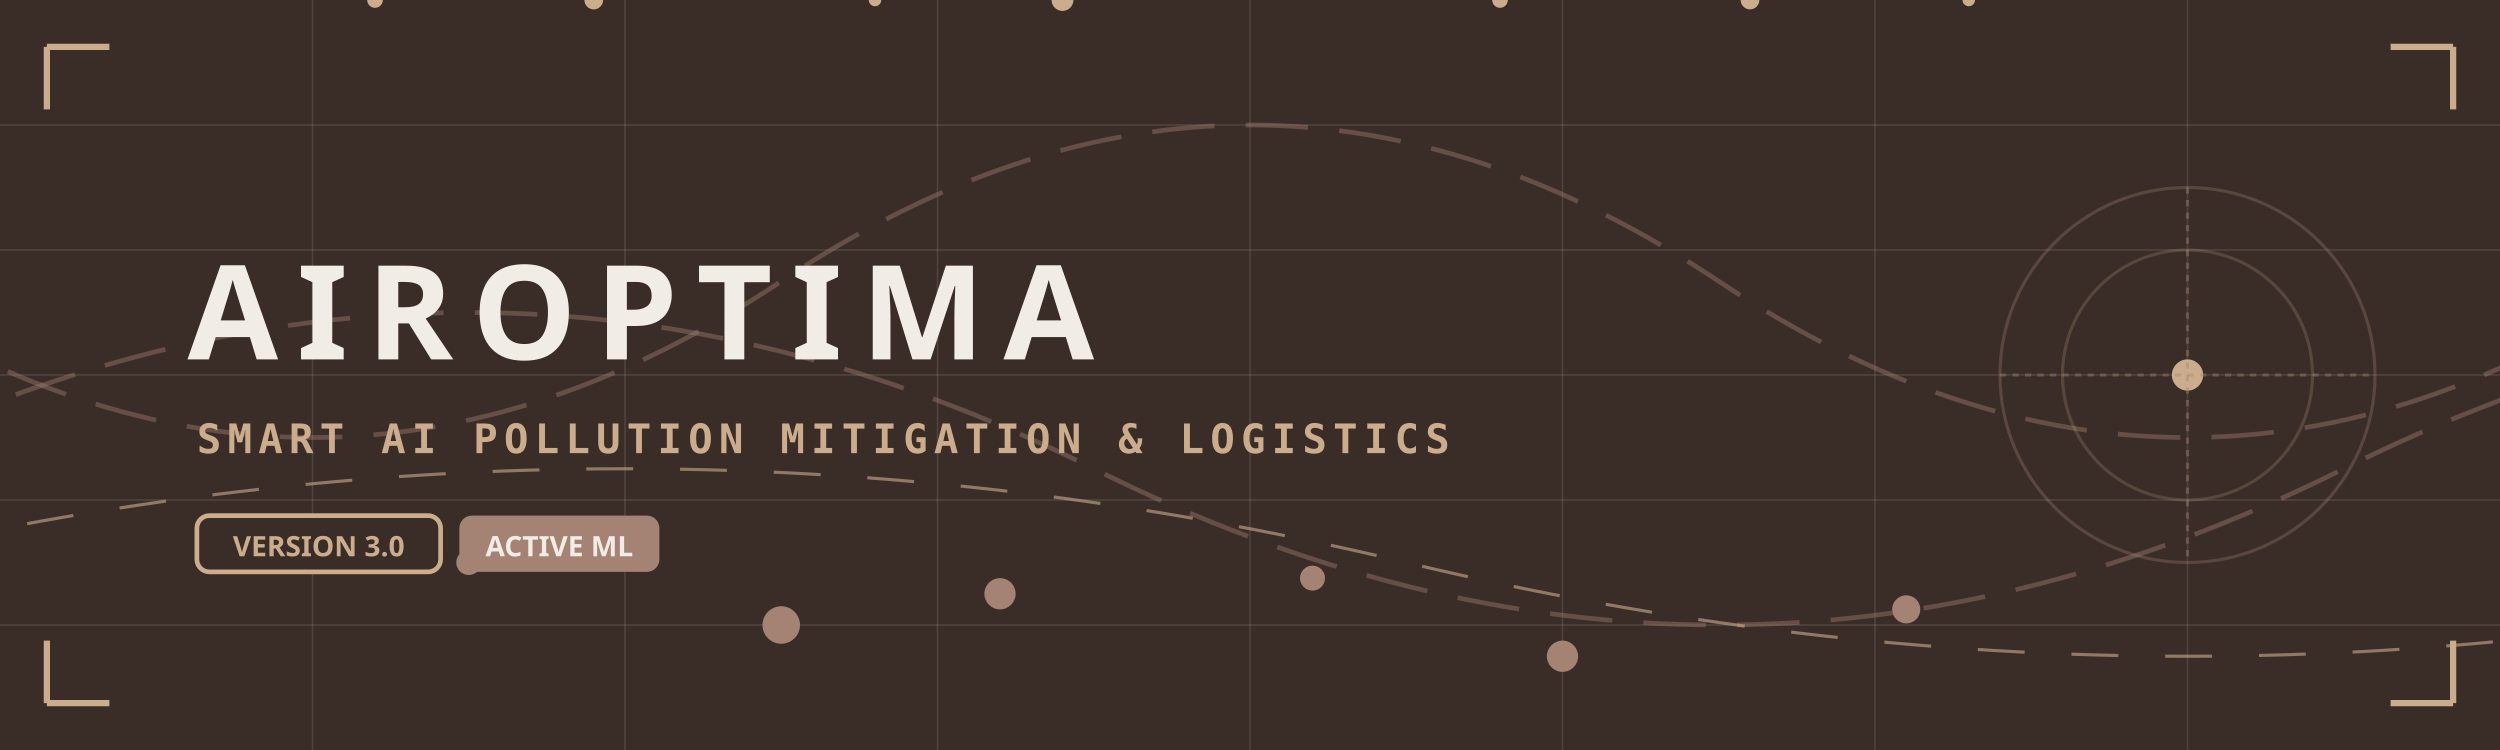
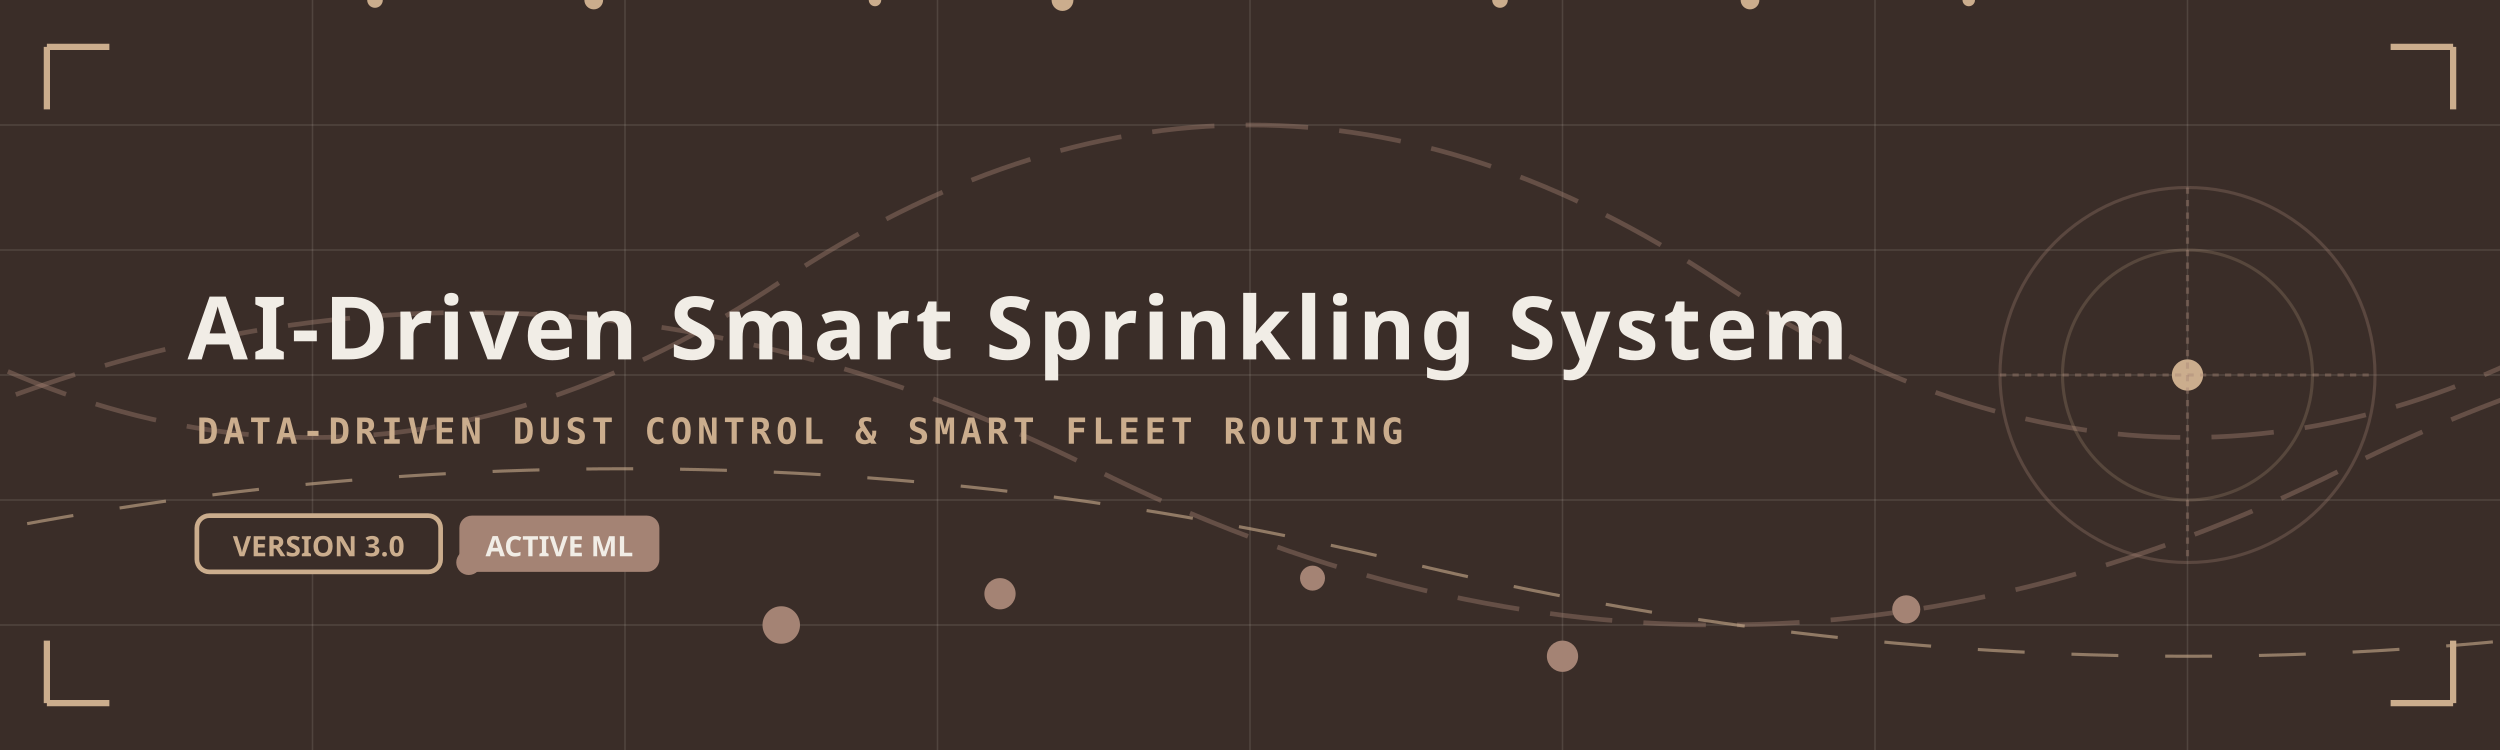
<svg xmlns="http://www.w3.org/2000/svg" viewBox="0 0 800 240">
  <style>
    @keyframes windFlow {
      0% { stroke-dashoffset: 0; }
      100% { stroke-dashoffset: -100; }
    }
    @keyframes droplet {
      0% { transform: translateY(-20px) translateX(0); opacity: 0; }
      10% { opacity: 0.8; }
      80% { opacity: 0.8; }
      100% { transform: translateY(180px) translateX(-20px); opacity: 0; }
    }
    @keyframes pulseGlow {
      0% { fill: #A48374; opacity: 0.6; }
      50% { fill: #CBAD8D; opacity: 0.9; }
      100% { fill: #A48374; opacity: 0.6; }
    }
    @keyframes floatDust {
      0% { transform: translateY(0px) translateX(0); opacity: 0.8; }
      50% { transform: translateY(-15px) translateX(10px); opacity: 0.4; }
      100% { transform: translateY(-30px) translateX(0); opacity: 0; }
    }
    .grid-line { stroke: #D1C7BD; stroke-width: 0.5; opacity: 0.15; }
    .flow-wave { stroke: #A48374; stroke-width: 1.5; fill: none; stroke-dasharray: 20 10; animation: windFlow 6s linear infinite; opacity: 0.4; }
    .flow-wave-accent { stroke: #CBAD8D; stroke-width: 1; fill: none; stroke-dasharray: 15 15; animation: windFlow 4s linear infinite; opacity: 0.6; }
    .drop { fill: #CBAD8D; animation: droplet 2s infinite linear; }
    .dust { fill: #A48374; animation: floatDust 4s infinite ease-in-out; }
-     .headline { fill: #F1EDE6; font-family: 'Segoe UI', system-ui, sans-serif; font-size: 42px; font-weight: 900; letter-spacing: 6px; }
-     .tagline { fill: #CBAD8D; font-family: 'JetBrains Mono', monospace; font-size: 13px; font-weight: bold; letter-spacing: 2px; }
+     .headline { fill: #F1EDE6; font-family: 'Segoe UI', system-ui, sans-serif; font-size: 28px; font-weight: 900; letter-spacing: 1.5px; }
+     .tagline { fill: #CBAD8D; font-family: 'JetBrains Mono', monospace; font-size: 11.5px; font-weight: bold; letter-spacing: 1.5px; }
    .status-badge { fill: #3A2D28; stroke: #CBAD8D; stroke-width: 1.5; rx: 4px; }
  </style>
  <rect width="100%" height="100%" fill="#3A2D28" />
  <line x1="0" y1="40" x2="800" y2="40" class="grid-line" />
  <line x1="0" y1="80" x2="800" y2="80" class="grid-line" />
  <line x1="0" y1="120" x2="800" y2="120" class="grid-line" />
  <line x1="0" y1="160" x2="800" y2="160" class="grid-line" />
  <line x1="0" y1="200" x2="800" y2="200" class="grid-line" />
  <line x1="100" y1="0" x2="100" y2="240" class="grid-line" />
  <line x1="200" y1="0" x2="200" y2="240" class="grid-line" />
  <line x1="300" y1="0" x2="300" y2="240" class="grid-line" />
  <line x1="400" y1="0" x2="400" y2="240" class="grid-line" />
  <line x1="500" y1="0" x2="500" y2="240" class="grid-line" />
  <line x1="600" y1="0" x2="600" y2="240" class="grid-line" />
  <line x1="700" y1="0" x2="700" y2="240" class="grid-line" />
  <path d="M -50 150 Q 150 50 350 150 T 750 150 T 1150 150" class="flow-wave" />
  <path d="M -50 180 Q 200 120 450 180 T 950 180" class="flow-wave-accent" />
  <path d="M -50 90 Q 100 190 250 90 T 550 90 T 850 90" class="flow-wave" style="animation-duration: 8s;" />
  <circle cx="700" cy="120" r="60" fill="none" stroke="#A48374" stroke-width="1" opacity="0.3" />
  <circle cx="700" cy="120" r="40" fill="none" stroke="#CBAD8D" stroke-width="1" opacity="0.2" />
  <circle cx="700" cy="120" r="5" fill="#CBAD8D" class="pulse-glow" style="animation: pulseGlow 2s infinite;" />
  <line x1="700" y1="60" x2="700" y2="180" stroke="#A48374" stroke-dasharray="2 2" opacity="0.4" />
  <line x1="640" y1="120" x2="760" y2="120" stroke="#A48374" stroke-dasharray="2 2" opacity="0.4" />
  <circle cx="120" cy="0" r="2.5" class="drop" style="animation-delay: 0s; animation-duration: 1.8s;" />
  <circle cx="190" cy="0" r="3" class="drop" style="animation-delay: 0.3s; animation-duration: 2.2s;" />
  <circle cx="280" cy="0" r="2" class="drop" style="animation-delay: 0.7s; animation-duration: 1.5s;" />
  <circle cx="340" cy="0" r="3.5" class="drop" style="animation-delay: 1.1s; animation-duration: 2.5s;" />
  <circle cx="480" cy="0" r="2.5" class="drop" style="animation-delay: 0.5s; animation-duration: 2s;" />
  <circle cx="560" cy="0" r="3" class="drop" style="animation-delay: 1.3s; animation-duration: 1.9s;" />
  <circle cx="630" cy="0" r="2" class="drop" style="animation-delay: 0.9s; animation-duration: 2.3s;" />
  <circle cx="150" cy="180" r="4" class="dust" style="animation-delay: 0s; animation-duration: 3s;" />
  <circle cx="250" cy="200" r="6" class="dust" style="animation-delay: 1s; animation-duration: 4.5s;" />
  <circle cx="320" cy="190" r="5" class="dust" style="animation-delay: 2.2s; animation-duration: 3.5s;" />
  <circle cx="420" cy="185" r="4" class="dust" style="animation-delay: 1.5s; animation-duration: 4.8s;" />
  <circle cx="500" cy="210" r="5" class="dust" style="animation-delay: 0.7s; animation-duration: 3.8s;" />
  <circle cx="610" cy="195" r="4.5" class="dust" style="animation-delay: 2.8s; animation-duration: 4.1s;" />
-   <text x="60" y="115" class="headline">AIROPTIMA</text>
-   <text x="63" y="145" class="tagline">SMART AI POLLUTION MITIGATION &amp; LOGISTICS</text>
+   <text x="60" y="115" class="headline">AI-Driven Smart Sprinkling System</text>
+   <text x="63" y="142" class="tagline">DATA-DRIVEN DUST CONTROL &amp; SMART FLEET ROUTING</text>
  <path d="M 15 15 L 15 35 M 15 15 L 35 15" stroke="#CBAD8D" stroke-width="2" fill="none" />
  <path d="M 785 15 L 785 35 M 785 15 L 765 15" stroke="#CBAD8D" stroke-width="2" fill="none" />
  <path d="M 15 225 L 15 205 M 15 225 L 35 225" stroke="#CBAD8D" stroke-width="2" fill="none" />
  <path d="M 785 225 L 785 205 M 785 225 L 765 225" stroke="#CBAD8D" stroke-width="2" fill="none" />
  <g transform="translate(63, 165)">
    <rect width="78" height="18" class="status-badge" />
    <text x="39" y="13" fill="#CBAD8D" font-family="'Segoe UI', sans-serif" font-size="9" font-weight="900" text-anchor="middle">VERSION 3.0</text>
  </g>
  <g transform="translate(147, 165)">
    <rect width="64" height="18" fill="#A48374" rx="4" />
    <text x="32" y="13" fill="#F1EDE6" font-family="'Segoe UI', sans-serif" font-size="9" font-weight="900" text-anchor="middle">ACTIVE ML</text>
  </g>
</svg>
